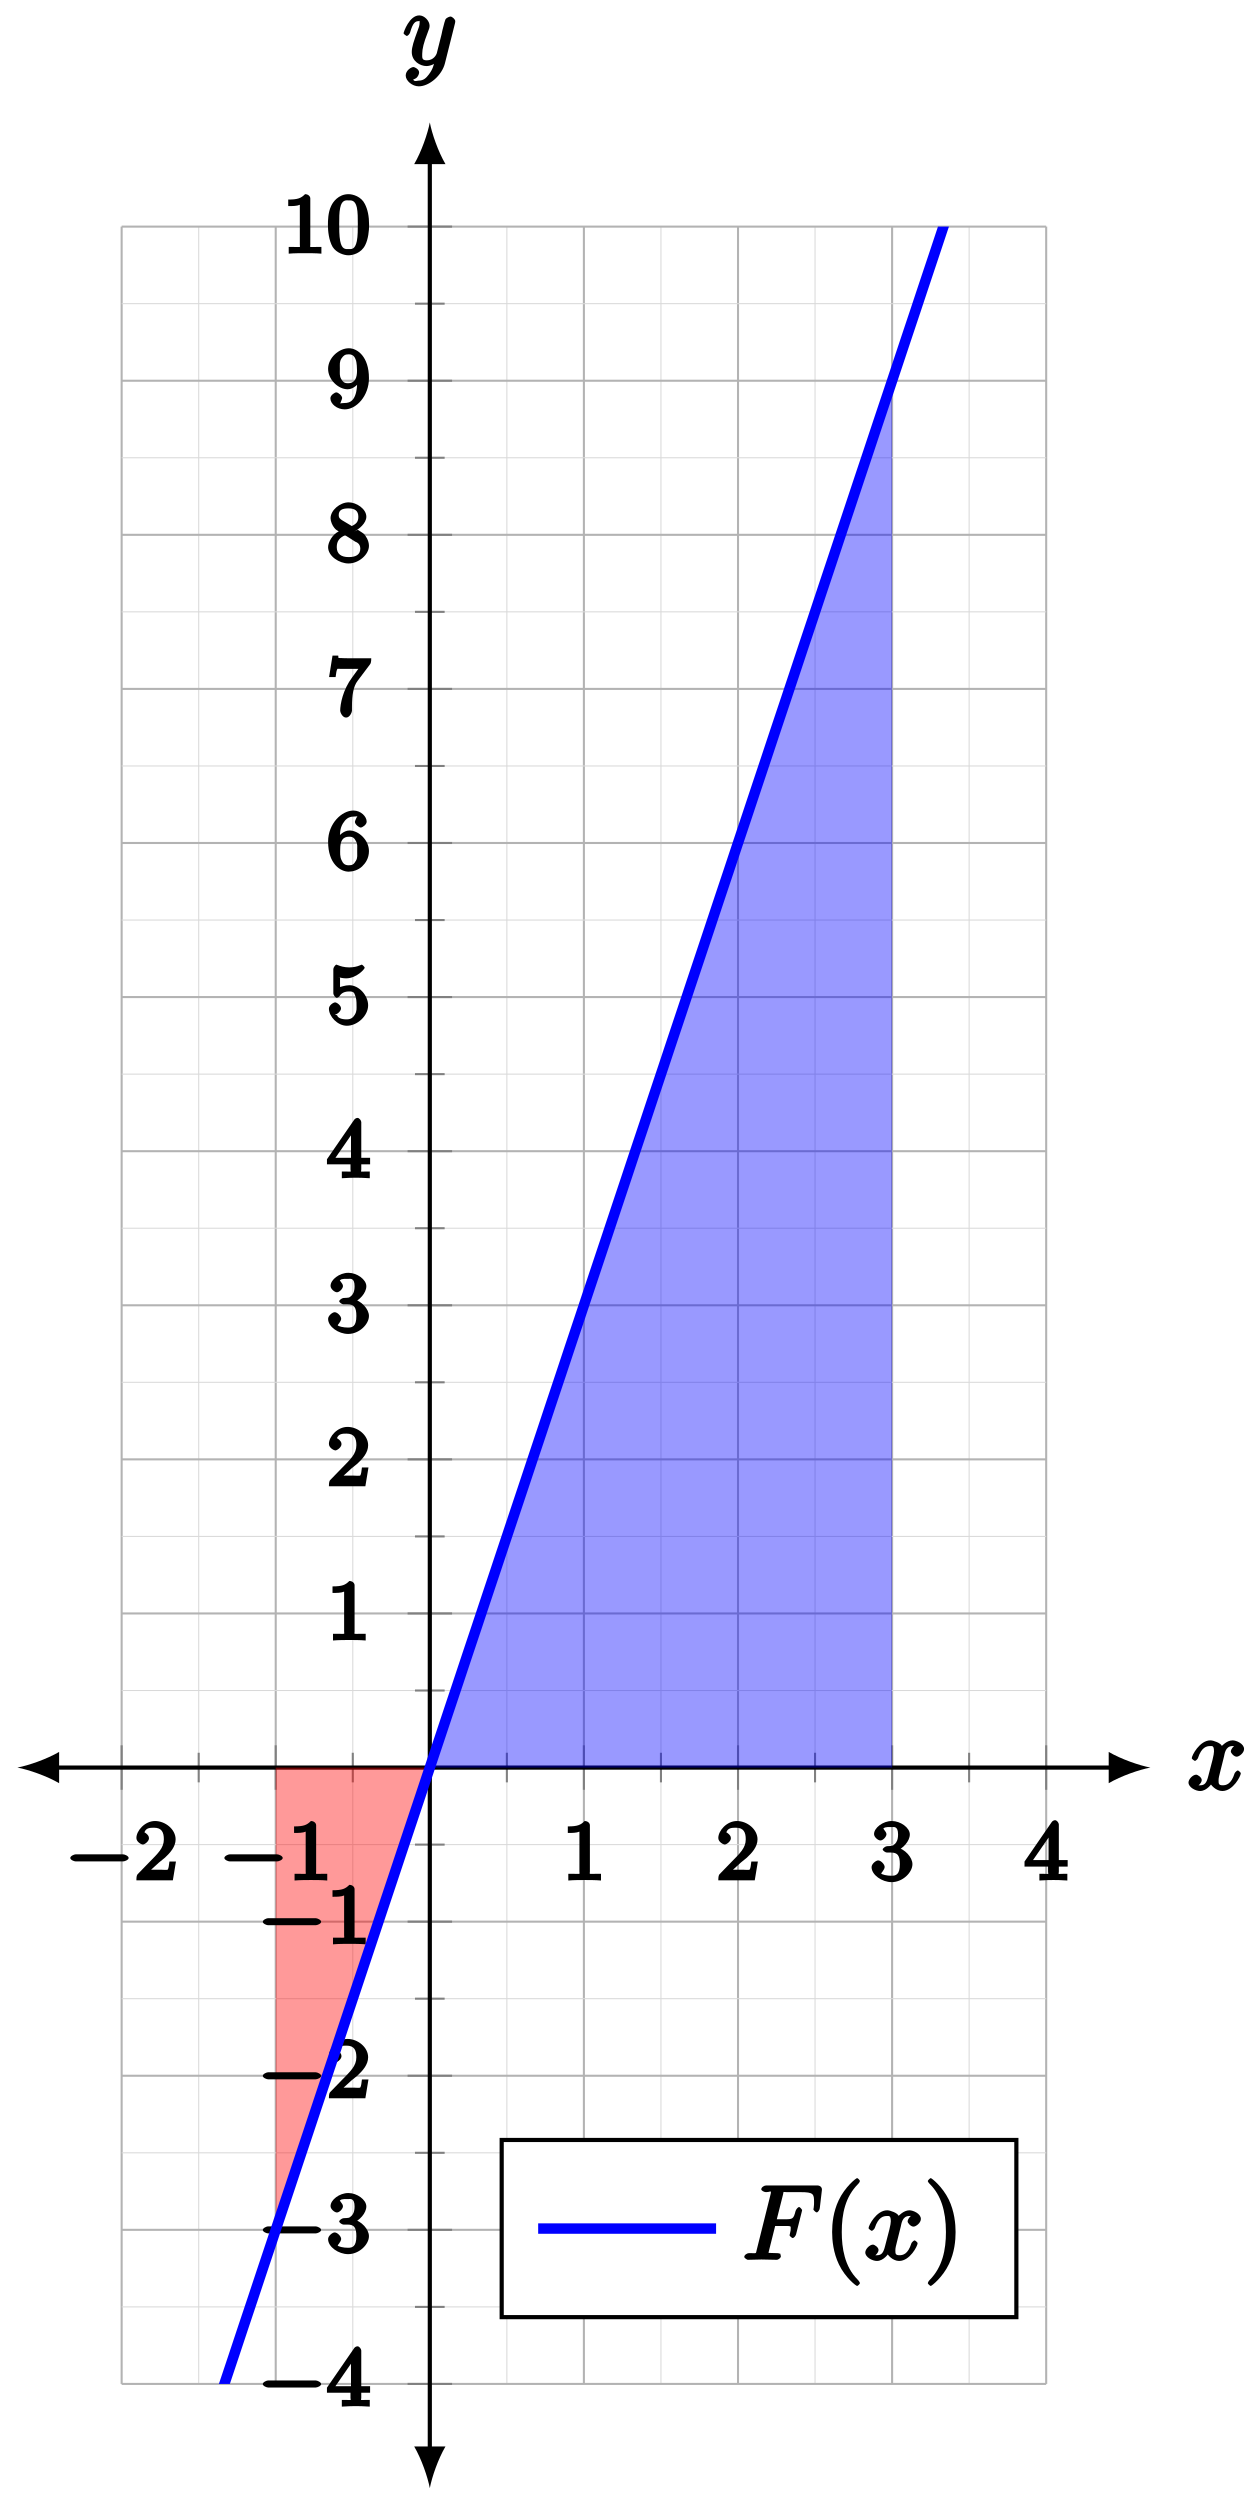
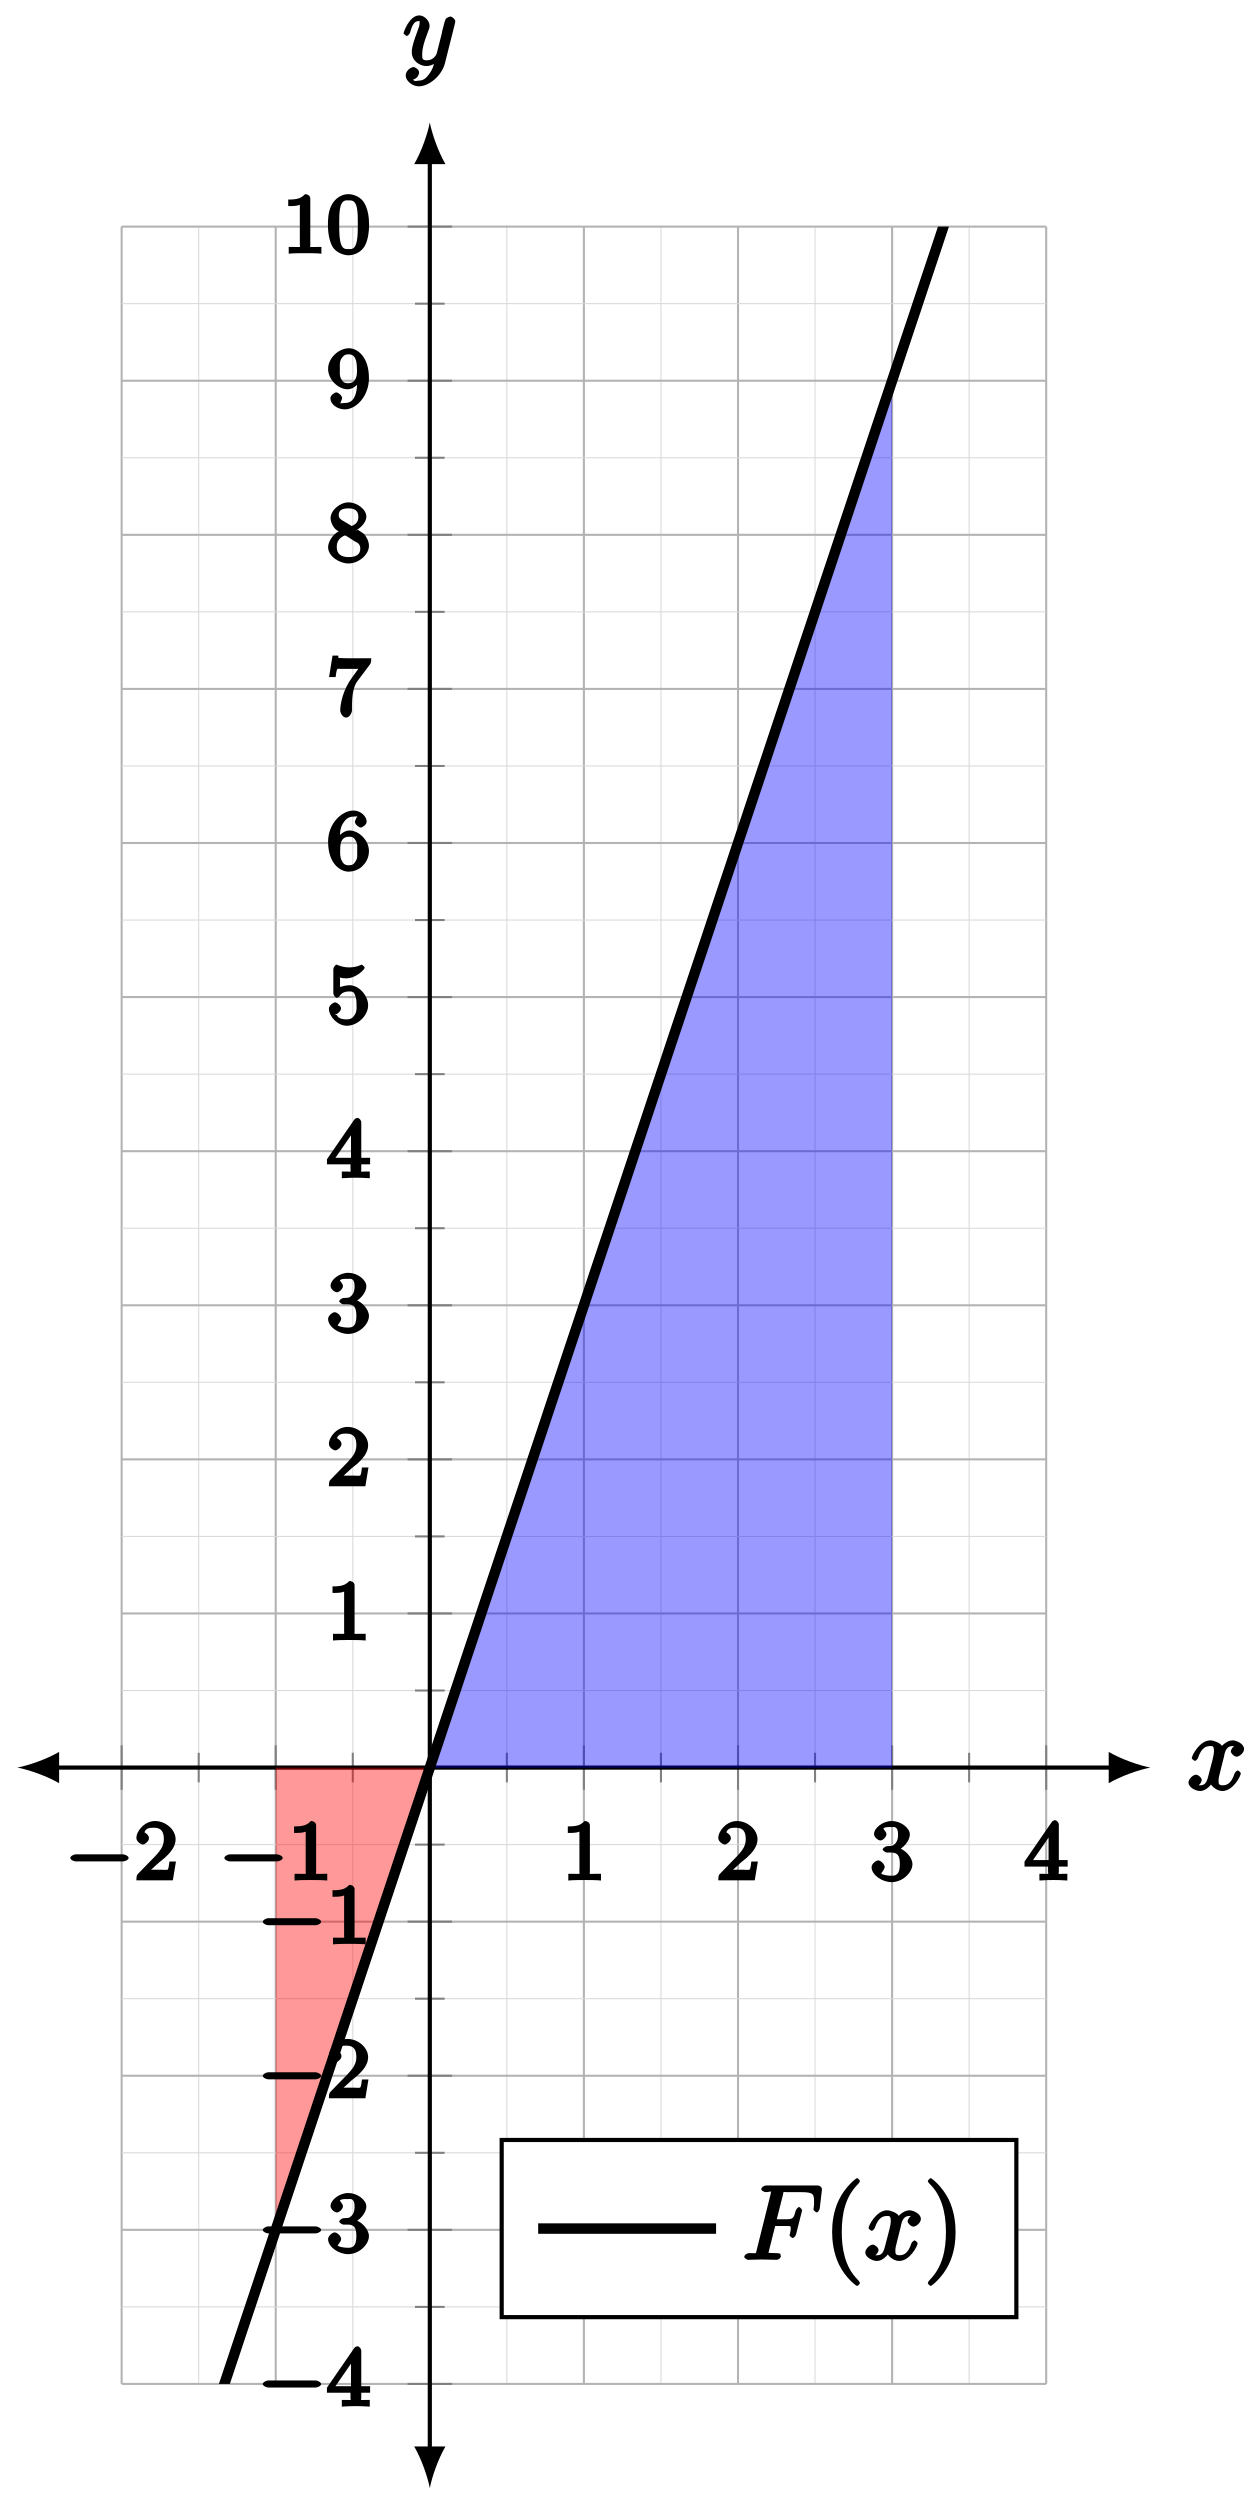
<svg xmlns="http://www.w3.org/2000/svg" xmlns:xlink="http://www.w3.org/1999/xlink" width="120pt" height="239pt" viewBox="0 0 120 239" version="1.1">
  <defs>
    <g>
      <symbol overflow="visible" id="glyph0-0">
        <path style="stroke:none;" d="" />
      </symbol>
      <symbol overflow="visible" id="glyph0-1">
        <path style="stroke:none;" d="M 5.562 -1.812 C 5.703 -1.812 6.078 -1.953 6.078 -2.141 C 6.078 -2.328 5.703 -2.484 5.562 -2.484 L 1 -2.484 C 0.875 -2.484 0.5 -2.328 0.5 -2.141 C 0.5 -1.953 0.875 -1.812 1 -1.812 Z M 5.562 -1.812 " />
      </symbol>
      <symbol overflow="visible" id="glyph1-0">
        <path style="stroke:none;" d="" />
      </symbol>
      <symbol overflow="visible" id="glyph1-1">
        <path style="stroke:none;" d="M 2.375 -1.688 C 2.5 -1.797 2.844 -2.062 2.969 -2.172 C 3.453 -2.625 3.984 -3.203 3.984 -3.922 C 3.984 -4.875 3 -5.672 2.016 -5.672 C 1.047 -5.672 0.234 -4.75 0.234 -4.047 C 0.234 -3.656 0.734 -3.422 0.844 -3.422 C 1.016 -3.422 1.438 -3.719 1.438 -4.031 C 1.438 -4.438 0.859 -4.625 1.016 -4.625 C 1.172 -5.016 1.531 -5.031 1.922 -5.031 C 2.656 -5.031 2.859 -4.594 2.859 -3.922 C 2.859 -3.094 2.328 -2.609 1.391 -1.656 L 0.375 -0.609 C 0.281 -0.531 0.234 -0.375 0.234 0 L 3.719 0 L 4.016 -1.797 L 3.391 -1.797 C 3.344 -1.453 3.328 -1.172 3.234 -1.031 C 3.188 -0.969 2.719 -1.016 2.594 -1.016 L 1.172 -1.016 L 1.297 -0.703 Z M 2.375 -1.688 " />
      </symbol>
      <symbol overflow="visible" id="glyph1-2">
        <path style="stroke:none;" d="M 2.688 -5.266 C 2.688 -5.469 2.484 -5.672 2.188 -5.672 C 1.812 -5.297 1.516 -5.156 0.578 -5.156 L 0.578 -4.531 C 0.984 -4.531 1.406 -4.531 1.688 -4.656 L 1.688 -0.844 C 1.688 -0.547 1.844 -0.625 1.094 -0.625 L 0.625 -0.625 L 0.625 0.016 C 1.141 -0.031 1.828 -0.031 2.188 -0.031 C 2.547 -0.031 3.234 -0.031 3.75 0.016 L 3.75 -0.625 L 3.281 -0.625 C 2.531 -0.625 2.688 -0.547 2.688 -0.844 Z M 2.688 -5.266 " />
      </symbol>
      <symbol overflow="visible" id="glyph1-3">
        <path style="stroke:none;" d="M 2.016 -2.656 C 2.641 -2.656 2.859 -2.375 2.859 -1.547 C 2.859 -0.547 2.484 -0.438 2.062 -0.438 C 1.625 -0.438 1.141 -0.547 1.078 -0.656 C 1.031 -0.656 1.406 -1.016 1.406 -1.281 C 1.406 -1.531 1.047 -1.906 0.781 -1.906 C 0.578 -1.906 0.156 -1.578 0.156 -1.266 C 0.156 -0.516 1.156 0.172 2.078 0.172 C 3.125 0.172 4.062 -0.75 4.062 -1.547 C 4.062 -2.203 3.344 -3 2.531 -3.172 L 2.531 -2.812 C 3.156 -3.031 3.812 -3.75 3.812 -4.391 C 3.812 -5.031 2.922 -5.672 2.094 -5.672 C 1.234 -5.672 0.391 -5.016 0.391 -4.422 C 0.391 -4.125 0.781 -3.812 1 -3.812 C 1.25 -3.812 1.578 -4.172 1.578 -4.406 C 1.578 -4.688 1.141 -4.984 1.328 -4.984 C 1.438 -5.125 1.922 -5.094 2.062 -5.094 C 2.266 -5.094 2.688 -5.219 2.688 -4.391 C 2.688 -3.828 2.516 -3.625 2.406 -3.5 C 2.156 -3.25 2.109 -3.297 1.625 -3.266 C 1.469 -3.25 1.219 -3.062 1.219 -2.953 C 1.219 -2.844 1.484 -2.656 1.625 -2.656 Z M 2.016 -2.656 " />
      </symbol>
      <symbol overflow="visible" id="glyph1-4">
        <path style="stroke:none;" d="M 3.328 -5.344 C 3.328 -5.5 3.141 -5.75 2.969 -5.75 C 2.875 -5.75 2.719 -5.688 2.641 -5.562 L 0.047 -1.797 L 0.047 -1.312 L 2.297 -1.312 L 2.297 -0.828 C 2.297 -0.531 2.469 -0.625 1.844 -0.625 L 1.469 -0.625 L 1.469 0.016 C 2.344 -0.031 2.359 -0.031 2.812 -0.031 C 3.266 -0.031 3.281 -0.031 4.141 0.016 L 4.141 -0.625 L 3.781 -0.625 C 3.156 -0.625 3.328 -0.531 3.328 -0.828 L 3.328 -1.312 L 4.172 -1.312 L 4.172 -1.938 L 3.328 -1.938 Z M 2.344 -4.688 L 2.344 -1.938 L 0.859 -1.938 L 2.672 -4.562 Z M 2.344 -4.688 " />
      </symbol>
      <symbol overflow="visible" id="glyph1-5">
        <path style="stroke:none;" d="M 1.109 -4.484 C 1.219 -4.453 1.531 -4.359 1.875 -4.359 C 2.875 -4.359 3.656 -5.25 3.656 -5.375 C 3.656 -5.453 3.422 -5.672 3.375 -5.672 C 3.359 -5.672 3.219 -5.609 3.172 -5.594 C 2.969 -5.5 2.594 -5.406 2.172 -5.406 C 1.703 -5.406 1.312 -5.531 1.125 -5.609 C 1.109 -5.609 0.969 -5.672 0.953 -5.672 C 0.859 -5.672 0.656 -5.391 0.656 -5.25 L 0.656 -2.922 C 0.656 -2.766 0.859 -2.5 0.984 -2.5 C 1.047 -2.5 1.188 -2.578 1.234 -2.641 C 1.328 -2.766 1.5 -3.109 2.188 -3.109 C 2.625 -3.109 2.656 -2.938 2.719 -2.781 C 2.859 -2.5 2.875 -2.125 2.875 -1.812 C 2.875 -1.516 2.922 -1.219 2.703 -0.875 C 2.547 -0.625 2.359 -0.438 1.938 -0.438 C 1.422 -0.438 1.094 -0.578 1.016 -0.828 C 0.75 -0.906 0.812 -0.906 0.812 -0.906 C 1.031 -0.906 1.391 -1.234 1.391 -1.484 C 1.391 -1.781 0.984 -2.062 0.828 -2.062 C 0.672 -2.062 0.234 -1.797 0.234 -1.453 C 0.234 -0.734 1.047 0.172 1.953 0.172 C 2.953 0.172 3.984 -0.781 3.984 -1.781 C 3.984 -2.703 3.125 -3.703 2.188 -3.703 C 1.797 -3.703 1.281 -3.516 1.297 -3.531 L 1.297 -4.422 Z M 1.109 -4.484 " />
      </symbol>
      <symbol overflow="visible" id="glyph1-6">
        <path style="stroke:none;" d="M 1.281 -2.828 C 1.281 -3.484 1.281 -3.938 1.562 -4.422 C 1.812 -4.828 2.094 -5.094 2.594 -5.094 C 2.75 -5.094 2.984 -5.125 2.969 -5.141 C 2.938 -5.141 2.719 -4.688 2.719 -4.594 C 2.719 -4.359 3.094 -4.047 3.281 -4.047 C 3.422 -4.047 3.844 -4.312 3.844 -4.609 C 3.844 -5.094 3.297 -5.672 2.578 -5.672 C 1.469 -5.672 0.156 -4.438 0.156 -2.703 C 0.156 -0.547 1.359 0.172 2.125 0.172 C 2.516 0.172 3.047 0.016 3.406 -0.328 C 3.734 -0.641 4.062 -1.109 4.062 -1.797 C 4.062 -2.844 3.078 -3.766 2.203 -3.766 C 1.625 -3.766 1.094 -3.219 0.906 -2.828 Z M 2.125 -0.438 C 1.703 -0.438 1.562 -0.672 1.453 -0.906 C 1.266 -1.266 1.312 -1.672 1.312 -1.969 C 1.312 -2.766 1.547 -3.172 2.172 -3.172 C 2.562 -3.172 2.672 -3.016 2.828 -2.734 C 2.984 -2.453 2.938 -2.219 2.938 -1.812 C 2.938 -1.406 2.984 -1.172 2.828 -0.891 C 2.625 -0.531 2.484 -0.438 2.125 -0.438 Z M 2.125 -0.438 " />
      </symbol>
      <symbol overflow="visible" id="glyph1-7">
        <path style="stroke:none;" d="M 4.156 -4.906 C 4.234 -5 4.281 -5.141 4.281 -5.5 L 2.078 -5.5 C 1.875 -5.5 1.641 -5.5 1.438 -5.516 C 1.016 -5.547 1.188 -5.438 1.125 -5.75 L 0.578 -5.75 L 0.25 -3.703 L 0.875 -3.703 C 0.922 -4.016 0.953 -4.438 1.078 -4.5 C 1.016 -4.484 1.625 -4.484 1.734 -4.484 L 3.047 -4.484 L 2.469 -3.688 C 1.562 -2.484 1.312 -1.094 1.312 -0.469 C 1.312 -0.375 1.5 0.172 1.875 0.172 C 2.25 0.172 2.438 -0.375 2.438 -0.469 L 2.438 -0.859 C 2.438 -2 2.578 -2.812 2.969 -3.328 Z M 4.156 -4.906 " />
      </symbol>
      <symbol overflow="visible" id="glyph1-8">
        <path style="stroke:none;" d="M 2.641 -2.875 C 3.094 -3.094 3.812 -3.672 3.812 -4.297 C 3.812 -5.047 2.859 -5.672 2.125 -5.672 C 1.281 -5.672 0.391 -4.906 0.391 -4.156 C 0.391 -3.859 0.562 -3.453 0.75 -3.234 C 0.891 -3.062 0.922 -3.047 1.172 -2.891 C 0.562 -2.609 0.156 -1.844 0.156 -1.391 C 0.156 -0.516 1.234 0.172 2.109 0.172 C 3.078 0.172 4.062 -0.672 4.062 -1.516 C 4.062 -2.031 3.734 -2.484 3.609 -2.625 C 3.469 -2.75 3.453 -2.75 3 -3.047 Z M 1.531 -3.938 C 1.312 -4.078 1.172 -4.172 1.172 -4.453 C 1.172 -4.953 1.531 -5.094 2.109 -5.094 C 2.719 -5.094 3.047 -4.859 3.047 -4.297 C 3.047 -3.828 2.875 -3.625 2.422 -3.406 Z M 1.672 -2.594 C 1.703 -2.578 2.609 -2.016 2.734 -1.922 C 2.875 -1.859 3.234 -1.734 3.234 -1.25 C 3.234 -0.641 2.766 -0.438 2.125 -0.438 C 1.406 -0.438 0.984 -0.734 0.984 -1.391 C 0.984 -1.984 1.25 -2.281 1.781 -2.531 Z M 1.672 -2.594 " />
      </symbol>
      <symbol overflow="visible" id="glyph1-9">
        <path style="stroke:none;" d="M 2.938 -2.531 C 2.938 -0.594 2.203 -0.438 1.734 -0.438 C 1.562 -0.438 1.281 -0.406 1.312 -0.375 C 1.297 -0.375 1.5 -0.828 1.5 -0.906 C 1.5 -1.141 1.125 -1.453 0.938 -1.453 C 0.797 -1.453 0.375 -1.188 0.375 -0.891 C 0.375 -0.344 1.016 0.172 1.75 0.172 C 2.844 0.172 4.062 -1.094 4.062 -2.812 C 4.062 -4.875 2.953 -5.672 2.141 -5.672 C 1.188 -5.672 0.156 -4.75 0.156 -3.703 C 0.156 -2.672 1.125 -1.75 2.031 -1.75 C 2.594 -1.75 3.109 -2.281 3.312 -2.688 L 2.938 -2.688 Z M 2.062 -2.328 C 1.688 -2.328 1.578 -2.453 1.406 -2.734 C 1.234 -3.031 1.281 -3.297 1.281 -3.703 C 1.281 -4.172 1.234 -4.375 1.438 -4.703 C 1.641 -4.984 1.766 -5.094 2.141 -5.094 C 2.672 -5.094 2.766 -4.625 2.797 -4.578 C 2.906 -4.312 2.922 -3.703 2.922 -3.531 C 2.922 -2.906 2.766 -2.328 2.062 -2.328 Z M 2.062 -2.328 " />
      </symbol>
      <symbol overflow="visible" id="glyph1-10">
        <path style="stroke:none;" d="M 4.078 -2.719 C 4.078 -3.578 3.938 -4.219 3.672 -4.734 C 3.328 -5.438 2.547 -5.672 2.109 -5.672 C 1.109 -5.672 0.609 -4.859 0.5 -4.641 L 0.438 -4.516 C 0.156 -3.922 0.141 -3.141 0.141 -2.719 C 0.141 -2.203 0.219 -1.266 0.594 -0.625 C 0.969 -0.047 1.688 0.172 2.109 0.172 C 2.5 0.172 3.312 -0.016 3.703 -0.797 C 4 -1.375 4.078 -2.203 4.078 -2.719 Z M 2.109 -0.422 C 1.844 -0.422 1.469 -0.359 1.312 -1.203 C 1.219 -1.656 1.219 -2.406 1.219 -2.828 C 1.219 -3.375 1.219 -3.922 1.312 -4.359 C 1.469 -5.172 1.906 -5.078 2.109 -5.078 C 2.375 -5.078 2.734 -5.125 2.906 -4.406 C 3 -3.953 3 -3.359 3 -2.828 C 3 -2.344 3 -1.641 2.906 -1.188 C 2.734 -0.344 2.375 -0.422 2.109 -0.422 Z M 2.109 -0.422 " />
      </symbol>
      <symbol overflow="visible" id="glyph2-0">
        <path style="stroke:none;" d="" />
      </symbol>
      <symbol overflow="visible" id="glyph2-1">
        <path style="stroke:none;" d="M 3.5 -3.172 C 3.562 -3.422 3.625 -4.188 4.312 -4.188 C 4.359 -4.188 4.469 -4.234 4.688 -4.109 L 4.812 -4.391 C 4.531 -4.344 4.156 -3.922 4.156 -3.672 C 4.156 -3.516 4.453 -3.172 4.719 -3.172 C 4.938 -3.172 5.422 -3.516 5.422 -3.906 C 5.422 -4.422 4.672 -4.734 4.328 -4.734 C 3.75 -4.734 3.266 -4.156 3.297 -4.203 C 3.203 -4.469 2.5 -4.734 2.203 -4.734 C 1.172 -4.734 0.422 -3.281 0.422 -3.031 C 0.422 -2.938 0.703 -2.766 0.719 -2.766 C 0.797 -2.766 1 -2.953 1.016 -3.047 C 1.359 -4.094 1.844 -4.188 2.188 -4.188 C 2.375 -4.188 2.547 -4.25 2.547 -3.672 C 2.547 -3.375 2.375 -2.703 2 -1.312 C 1.844 -0.688 1.672 -0.438 1.234 -0.438 C 1.172 -0.438 1.062 -0.391 0.859 -0.516 L 0.734 -0.234 C 0.984 -0.297 1.375 -0.656 1.375 -0.938 C 1.375 -1.203 0.984 -1.453 0.844 -1.453 C 0.531 -1.453 0.109 -1.031 0.109 -0.703 C 0.109 -0.25 0.781 0.109 1.219 0.109 C 1.891 0.109 2.359 -0.641 2.391 -0.703 L 2.094 -0.812 C 2.219 -0.438 2.75 0.109 3.344 0.109 C 4.375 0.109 5.109 -1.328 5.109 -1.578 C 5.109 -1.688 4.859 -1.859 4.828 -1.859 C 4.734 -1.859 4.531 -1.641 4.516 -1.578 C 4.188 -0.516 3.688 -0.438 3.375 -0.438 C 2.984 -0.438 2.984 -0.594 2.984 -0.922 C 2.984 -1.141 3.047 -1.359 3.156 -1.797 Z M 3.5 -3.172 " />
      </symbol>
      <symbol overflow="visible" id="glyph2-2">
        <path style="stroke:none;" d="M 5.016 -3.953 C 5.047 -4.094 5.047 -4.109 5.047 -4.188 C 5.047 -4.359 4.75 -4.625 4.594 -4.625 C 4.5 -4.625 4.203 -4.516 4.109 -4.344 C 4.047 -4.203 3.969 -3.891 3.922 -3.703 C 3.859 -3.453 3.781 -3.188 3.734 -2.906 L 3.281 -1.109 C 3.234 -0.969 2.984 -0.438 2.328 -0.438 C 1.828 -0.438 1.891 -0.703 1.891 -1.078 C 1.891 -1.531 2.047 -2.156 2.391 -3.031 C 2.547 -3.438 2.594 -3.547 2.594 -3.75 C 2.594 -4.203 2.109 -4.734 1.609 -4.734 C 0.656 -4.734 0.109 -3.125 0.109 -3.031 C 0.109 -2.938 0.391 -2.766 0.406 -2.766 C 0.516 -2.766 0.688 -2.953 0.734 -3.109 C 1 -4.047 1.234 -4.188 1.578 -4.188 C 1.656 -4.188 1.641 -4.344 1.641 -4.031 C 1.641 -3.781 1.547 -3.516 1.469 -3.328 C 1.078 -2.266 0.891 -1.703 0.891 -1.234 C 0.891 -0.344 1.703 0.109 2.297 0.109 C 2.688 0.109 3.141 -0.109 3.422 -0.391 L 3.125 -0.5 C 2.984 0.016 2.922 0.391 2.516 0.922 C 2.266 1.25 2.016 1.5 1.562 1.5 C 1.422 1.5 1.141 1.641 1.031 1.406 C 0.953 1.406 1.203 1.359 1.344 1.234 C 1.453 1.141 1.594 0.906 1.594 0.719 C 1.594 0.406 1.156 0.203 1.062 0.203 C 0.828 0.203 0.312 0.531 0.312 1.016 C 0.312 1.516 0.938 2.047 1.562 2.047 C 2.578 2.047 3.781 0.984 4.062 -0.156 Z M 5.016 -3.953 " />
      </symbol>
      <symbol overflow="visible" id="glyph2-3">
        <path style="stroke:none;" d="M 3.016 -3.234 L 3.984 -3.234 C 4.734 -3.234 4.641 -3.234 4.641 -2.953 C 4.641 -2.875 4.641 -2.766 4.562 -2.469 C 4.547 -2.406 4.531 -2.375 4.531 -2.359 C 4.531 -2.266 4.781 -2.078 4.828 -2.078 C 4.938 -2.078 5.109 -2.266 5.156 -2.438 L 5.703 -4.609 C 5.734 -4.719 5.734 -4.734 5.734 -4.766 C 5.734 -4.781 5.547 -5.047 5.438 -5.047 C 5.344 -5.047 5.156 -4.828 5.109 -4.672 C 4.906 -3.891 4.859 -3.875 4 -3.875 L 3.312 -3.875 L 3.906 -6.234 C 4 -6.594 3.844 -6.469 4.281 -6.469 L 5.594 -6.469 C 6.812 -6.469 6.875 -6.297 6.875 -5.531 C 6.875 -5.297 6.875 -5.266 6.844 -5 C 6.812 -4.859 6.812 -4.844 6.812 -4.812 C 6.812 -4.766 7.031 -4.531 7.125 -4.531 C 7.234 -4.531 7.406 -4.75 7.422 -4.938 L 7.625 -6.672 C 7.656 -6.938 7.438 -7.109 7.188 -7.109 L 2.297 -7.109 C 2.109 -7.109 1.828 -6.938 1.828 -6.734 C 1.828 -6.625 2.094 -6.469 2.281 -6.469 C 2.656 -6.469 2.75 -6.625 2.75 -6.453 C 2.75 -6.406 2.75 -6.391 2.703 -6.203 L 1.391 -0.938 C 1.281 -0.547 1.453 -0.641 0.656 -0.641 C 0.484 -0.641 0.203 -0.469 0.203 -0.281 C 0.203 -0.156 0.5 0 0.531 0 C 0.812 0 1.562 -0.031 1.844 -0.031 C 2.172 -0.031 3 0 3.328 0 C 3.422 0 3.703 -0.156 3.703 -0.344 C 3.703 -0.422 3.656 -0.453 3.656 -0.578 C 3.453 -0.641 3.422 -0.641 3.203 -0.641 C 2.984 -0.641 2.938 -0.641 2.688 -0.656 C 2.391 -0.688 2.531 -0.562 2.531 -0.688 C 2.531 -0.703 2.531 -0.766 2.578 -0.922 L 3.156 -3.234 Z M 3.016 -3.234 " />
      </symbol>
      <symbol overflow="visible" id="glyph3-0">
        <path style="stroke:none;" d="" />
      </symbol>
      <symbol overflow="visible" id="glyph3-1">
        <path style="stroke:none;" d="M 3.469 2.234 C 3.469 2.203 3.422 2.062 3.25 1.891 C 2 0.641 1.734 -1.125 1.734 -2.656 C 1.734 -4.391 2.062 -6.016 3.297 -7.25 C 3.422 -7.375 3.469 -7.5 3.469 -7.531 C 3.469 -7.609 3.266 -7.812 3.203 -7.812 C 3.094 -7.812 2.031 -6.953 1.438 -5.688 C 0.922 -4.594 0.812 -3.484 0.812 -2.656 C 0.812 -1.875 0.922 -0.672 1.469 0.453 C 2.062 1.688 3.094 2.5 3.203 2.5 C 3.266 2.5 3.469 2.297 3.469 2.234 Z M 3.469 2.234 " />
      </symbol>
      <symbol overflow="visible" id="glyph3-2">
        <path style="stroke:none;" d="M 3.047 -2.656 C 3.047 -3.422 2.938 -4.641 2.391 -5.766 C 1.797 -6.984 0.766 -7.812 0.672 -7.812 C 0.609 -7.812 0.391 -7.594 0.391 -7.531 C 0.391 -7.5 0.438 -7.375 0.625 -7.203 C 1.609 -6.203 2.125 -4.734 2.125 -2.656 C 2.125 -0.953 1.797 0.688 0.562 1.938 C 0.438 2.062 0.391 2.203 0.391 2.234 C 0.391 2.297 0.609 2.5 0.672 2.5 C 0.766 2.5 1.828 1.656 2.422 0.391 C 2.938 -0.703 3.047 -1.812 3.047 -2.656 Z M 3.047 -2.656 " />
      </symbol>
    </g>
    <clipPath id="clip1">
      <path d="M 11.629 21.664 L 100.016 21.664 L 100.016 227.902 L 11.629 227.902 Z M 11.629 21.664 " />
    </clipPath>
  </defs>
  <g id="surface1">
    <path style="fill:none;stroke-width:0.1;stroke-linecap:butt;stroke-linejoin:miter;stroke:rgb(84.999%,84.999%,84.999%);stroke-opacity:1;stroke-miterlimit:10;" d="M 7.367 0.001 L 7.367 206.229 M 22.097 0.001 L 22.097 206.229 M 36.827 0.001 L 36.827 206.229 M 51.557 0.001 L 51.557 206.229 M 66.287 0.001 L 66.287 206.229 M 81.017 0.001 L 81.017 206.229 " transform="matrix(1.00003,0,0,-1.00005,11.62875,227.9037)" />
    <path style="fill:none;stroke-width:0.199;stroke-linecap:butt;stroke-linejoin:miter;stroke:rgb(70%,70%,70%);stroke-opacity:1;stroke-miterlimit:10;" d="M 0 0.001 L 0 206.229 M 14.73 0.001 L 14.73 206.229 M 44.19 0.001 L 44.19 206.229 M 58.924 0.001 L 58.924 206.229 M 73.654 0.001 L 73.654 206.229 M 88.384 0.001 L 88.384 206.229 " transform="matrix(1.00003,0,0,-1.00005,11.62875,227.9037)" />
    <path style="fill:none;stroke-width:0.1;stroke-linecap:butt;stroke-linejoin:miter;stroke:rgb(84.999%,84.999%,84.999%);stroke-opacity:1;stroke-miterlimit:10;" d="M 0 7.364 L 88.384 7.364 M 0 22.094 L 88.384 22.094 M 0 36.828 L 88.384 36.828 M 0 51.557 L 88.384 51.557 M 0 66.287 L 88.384 66.287 M 0 81.017 L 88.384 81.017 M 0 95.751 L 88.384 95.751 M 0 110.48 L 88.384 110.48 M 0 125.21 L 88.384 125.21 M 0 139.94 L 88.384 139.94 M 0 154.669 L 88.384 154.669 M 0 169.403 L 88.384 169.403 M 0 184.133 L 88.384 184.133 M 0 198.863 L 88.384 198.863 " transform="matrix(1.00003,0,0,-1.00005,11.62875,227.9037)" />
    <path style="fill:none;stroke-width:0.199;stroke-linecap:butt;stroke-linejoin:miter;stroke:rgb(70%,70%,70%);stroke-opacity:1;stroke-miterlimit:10;" d="M 0 0.001 L 88.384 0.001 M 0 14.731 L 88.384 14.731 M 0 29.461 L 88.384 29.461 M 0 44.191 L 88.384 44.191 M 0 73.654 L 88.384 73.654 M 0 88.384 L 88.384 88.384 M 0 103.113 L 88.384 103.113 M 0 117.843 L 88.384 117.843 M 0 132.577 L 88.384 132.577 M 0 147.307 L 88.384 147.307 M 0 162.036 L 88.384 162.036 M 0 176.766 L 88.384 176.766 M 0 191.496 L 88.384 191.496 M 0 206.229 L 88.384 206.229 " transform="matrix(1.00003,0,0,-1.00005,11.62875,227.9037)" />
    <path style="fill:none;stroke-width:0.199;stroke-linecap:butt;stroke-linejoin:miter;stroke:rgb(50%,50%,50%);stroke-opacity:1;stroke-miterlimit:10;" d="M 7.367 57.506 L 7.367 60.338 M 22.097 57.506 L 22.097 60.338 M 36.827 57.506 L 36.827 60.338 M 51.557 57.506 L 51.557 60.338 M 66.287 57.506 L 66.287 60.338 M 81.017 57.506 L 81.017 60.338 " transform="matrix(1.00003,0,0,-1.00005,11.62875,227.9037)" />
    <path style="fill:none;stroke-width:0.199;stroke-linecap:butt;stroke-linejoin:miter;stroke:rgb(50%,50%,50%);stroke-opacity:1;stroke-miterlimit:10;" d="M 0 56.795 L 0 61.049 M 14.73 56.795 L 14.73 61.049 M 44.19 56.795 L 44.19 61.049 M 58.924 56.795 L 58.924 61.049 M 73.654 56.795 L 73.654 61.049 M 88.384 56.795 L 88.384 61.049 " transform="matrix(1.00003,0,0,-1.00005,11.62875,227.9037)" />
    <path style="fill:none;stroke-width:0.199;stroke-linecap:butt;stroke-linejoin:miter;stroke:rgb(50%,50%,50%);stroke-opacity:1;stroke-miterlimit:10;" d="M 28.042 7.364 L 30.878 7.364 M 28.042 22.094 L 30.878 22.094 M 28.042 36.828 L 30.878 36.828 M 28.042 51.557 L 30.878 51.557 M 28.042 66.287 L 30.878 66.287 M 28.042 81.017 L 30.878 81.017 M 28.042 95.751 L 30.878 95.751 M 28.042 110.48 L 30.878 110.48 M 28.042 125.21 L 30.878 125.21 M 28.042 139.94 L 30.878 139.94 M 28.042 154.669 L 30.878 154.669 M 28.042 169.403 L 30.878 169.403 M 28.042 184.133 L 30.878 184.133 M 28.042 198.863 L 30.878 198.863 " transform="matrix(1.00003,0,0,-1.00005,11.62875,227.9037)" />
    <path style="fill:none;stroke-width:0.199;stroke-linecap:butt;stroke-linejoin:miter;stroke:rgb(50%,50%,50%);stroke-opacity:1;stroke-miterlimit:10;" d="M 27.335 0.001 L 31.589 0.001 M 27.335 14.731 L 31.589 14.731 M 27.335 29.461 L 31.589 29.461 M 27.335 44.191 L 31.589 44.191 M 27.335 73.654 L 31.589 73.654 M 27.335 88.384 L 31.589 88.384 M 27.335 103.113 L 31.589 103.113 M 27.335 117.843 L 31.589 117.843 M 27.335 132.577 L 31.589 132.577 M 27.335 147.307 L 31.589 147.307 M 27.335 162.036 L 31.589 162.036 M 27.335 176.766 L 31.589 176.766 M 27.335 191.496 L 31.589 191.496 M 27.335 206.229 L 31.589 206.229 " transform="matrix(1.00003,0,0,-1.00005,11.62875,227.9037)" />
    <path style="fill:none;stroke-width:0.399;stroke-linecap:butt;stroke-linejoin:miter;stroke:rgb(0%,0%,0%);stroke-opacity:1;stroke-miterlimit:10;" d="M -6.375 58.92 L 94.759 58.92 " transform="matrix(1.00003,0,0,-1.00005,11.62875,227.9037)" />
    <path style=" stroke:none;fill-rule:nonzero;fill:rgb(0%,0%,0%);fill-opacity:1;" d="M 1.664 168.98 C 2.727 169.18 4.457 169.777 5.652 170.473 L 5.652 167.484 C 4.457 168.18 2.727 168.777 1.664 168.98 " />
    <path style=" stroke:none;fill-rule:nonzero;fill:rgb(0%,0%,0%);fill-opacity:1;" d="M 109.977 168.98 C 108.914 168.777 107.188 168.18 105.992 167.484 L 105.992 170.473 C 107.188 169.777 108.914 169.18 109.977 168.98 " />
    <path style="fill:none;stroke-width:0.399;stroke-linecap:butt;stroke-linejoin:miter;stroke:rgb(0%,0%,0%);stroke-opacity:1;stroke-miterlimit:10;" d="M 29.46 -6.377 L 29.46 212.604 " transform="matrix(1.00003,0,0,-1.00005,11.62875,227.9037)" />
    <path style=" stroke:none;fill-rule:nonzero;fill:rgb(0%,0%,0%);fill-opacity:1;" d="M 41.09 237.867 C 41.289 236.805 41.887 235.078 42.586 233.883 L 39.598 233.883 C 40.293 235.078 40.891 236.805 41.09 237.867 " />
    <path style=" stroke:none;fill-rule:nonzero;fill:rgb(0%,0%,0%);fill-opacity:1;" d="M 41.09 11.703 C 40.891 12.766 40.293 14.492 39.598 15.688 L 42.586 15.688 C 41.887 14.492 41.289 12.766 41.09 11.703 " />
-     <path style=" stroke:none;fill-rule:nonzero;fill:rgb(100%,0%,0%);fill-opacity:0.4;" d="M 26.359 213.172 L 26.805 211.836 L 27.699 209.156 L 28.59 206.477 L 29.484 203.801 L 30.375 201.121 L 31.27 198.441 L 32.164 195.766 L 33.055 193.086 L 33.949 190.406 L 34.84 187.73 L 35.734 185.051 L 36.625 182.371 L 37.52 179.695 L 38.41 177.016 L 39.305 174.336 L 40.199 171.66 L 41.09 168.977 L 41.09 168.98 L 26.359 168.98 Z M 26.359 213.172 " />
-     <path style=" stroke:none;fill-rule:nonzero;fill:rgb(0%,0%,100%);fill-opacity:0.4;" d="M 41.09 168.98 L 41.984 166.301 L 42.875 163.625 L 43.77 160.945 L 44.66 158.266 L 45.555 155.59 L 46.445 152.91 L 47.34 150.23 L 48.23 147.555 L 50.02 142.195 L 50.91 139.52 L 51.805 136.84 L 52.695 134.16 L 53.59 131.484 L 54.48 128.805 L 55.375 126.125 L 56.266 123.449 L 58.055 118.09 L 58.945 115.414 L 59.84 112.734 L 60.73 110.055 L 61.625 107.379 L 62.516 104.699 L 63.41 102.02 L 64.301 99.344 L 65.195 96.664 L 66.086 93.984 L 66.98 91.309 L 67.875 88.629 L 68.766 85.949 L 69.66 83.273 L 70.551 80.594 L 71.445 77.914 L 72.336 75.238 L 73.23 72.559 L 74.121 69.879 L 75.016 67.203 L 75.91 64.523 L 76.801 61.844 L 77.695 59.168 L 78.586 56.488 L 79.48 53.809 L 80.371 51.133 L 81.266 48.453 L 82.156 45.773 L 83.051 43.098 L 83.941 40.418 L 84.836 37.742 L 85.285 36.398 L 85.281 168.98 Z M 41.09 168.98 " />
+     <path style=" stroke:none;fill-rule:nonzero;fill:rgb(100%,0%,0%);fill-opacity:0.4;" d="M 26.359 213.164 C 26.52 212.688 26.684 212.207 26.805 211.836 C 27.055 211.09 27.449 209.898 27.699 209.156 C 27.945 208.414 28.344 207.219 28.59 206.477 C 28.84 205.734 29.238 204.543 29.484 203.801 C 29.73 203.055 30.129 201.863 30.375 201.121 C 30.625 200.379 31.023 199.184 31.27 198.441 C 31.516 197.699 31.914 196.508 32.164 195.766 C 32.41 195.02 32.809 193.828 33.055 193.086 C 33.305 192.344 33.699 191.152 33.949 190.406 C 34.195 189.664 34.594 188.473 34.84 187.73 C 35.09 186.984 35.484 185.793 35.734 185.051 C 35.98 184.309 36.379 183.117 36.625 182.371 C 36.875 181.629 37.27 180.438 37.52 179.695 C 37.766 178.949 38.164 177.758 38.41 177.016 C 38.66 176.273 39.059 175.082 39.305 174.336 C 39.551 173.594 39.949 172.402 40.199 171.66 C 40.445 170.914 40.844 169.723 41.09 168.98 L 26.359 168.98 Z M 26.359 213.164 " />
+     <path style=" stroke:none;fill-rule:nonzero;fill:rgb(0%,0%,100%);fill-opacity:0.4;" d="M 41.09 168.965 C 41.34 168.234 41.734 167.043 41.984 166.301 C 42.23 165.559 42.629 164.367 42.875 163.625 C 43.125 162.879 43.52 161.688 43.77 160.945 C 44.016 160.203 44.414 159.012 44.66 158.266 C 44.91 157.523 45.305 156.332 45.555 155.59 C 45.801 154.844 46.199 153.652 46.445 152.91 C 46.695 152.168 47.094 150.977 47.34 150.23 C 47.586 149.488 47.984 148.297 48.23 147.555 C 48.48 146.809 48.879 145.617 49.125 144.875 C 49.371 144.133 49.77 142.941 50.02 142.195 C 50.266 141.453 50.664 140.262 50.91 139.52 C 51.16 138.773 51.555 137.582 51.805 136.84 C 52.051 136.098 52.449 134.906 52.695 134.16 C 52.945 133.418 53.34 132.227 53.59 131.484 C 53.836 130.738 54.234 129.547 54.48 128.805 C 54.73 128.062 55.125 126.871 55.375 126.125 C 55.621 125.383 56.02 124.191 56.266 123.449 C 56.516 122.703 56.914 121.512 57.16 120.77 C 57.406 120.027 57.805 118.836 58.055 118.09 C 58.301 117.348 58.699 116.156 58.945 115.414 C 59.195 114.668 59.59 113.477 59.84 112.734 C 60.086 111.992 60.484 110.801 60.73 110.055 C 60.98 109.312 61.375 108.121 61.625 107.379 C 61.871 106.633 62.27 105.441 62.516 104.699 C 62.766 103.957 63.16 102.766 63.41 102.02 C 63.656 101.277 64.055 100.086 64.301 99.344 C 64.551 98.598 64.949 97.406 65.195 96.664 C 65.441 95.922 65.84 94.73 66.086 93.984 C 66.336 93.242 66.734 92.051 66.98 91.309 C 67.227 90.562 67.625 89.371 67.875 88.629 C 68.121 87.887 68.52 86.695 68.766 85.949 C 69.016 85.207 69.41 84.016 69.66 83.273 C 69.906 82.527 70.305 81.336 70.551 80.594 C 70.801 79.852 71.195 78.66 71.445 77.914 C 71.691 77.172 72.09 75.98 72.336 75.238 C 72.586 74.496 72.98 73.301 73.23 72.559 C 73.477 71.816 73.875 70.625 74.121 69.879 C 74.371 69.137 74.77 67.945 75.016 67.203 C 75.262 66.461 75.66 65.266 75.91 64.523 C 76.156 63.781 76.555 62.59 76.801 61.844 C 77.047 61.102 77.445 59.91 77.695 59.168 C 77.941 58.426 78.34 57.23 78.586 56.488 C 78.836 55.746 79.23 54.555 79.48 53.809 C 79.727 53.066 80.125 51.875 80.371 51.133 C 80.621 50.391 81.016 49.195 81.266 48.453 C 81.512 47.711 81.91 46.52 82.156 45.773 C 82.406 45.031 82.801 43.84 83.051 43.098 C 83.297 42.355 83.695 41.16 83.941 40.418 C 84.191 39.676 84.59 38.484 84.836 37.742 C 84.961 37.367 85.121 36.883 85.285 36.398 L 85.281 168.98 L 41.09 168.98 Z M 41.09 168.965 " />
    <g style="fill:rgb(0%,0%,0%);fill-opacity:1;">
      <use xlink:href="#glyph0-1" x="6.219" y="179.761" />
    </g>
    <g style="fill:rgb(0%,0%,0%);fill-opacity:1;">
      <use xlink:href="#glyph1-1" x="12.805" y="179.761" />
    </g>
    <g style="fill:rgb(0%,0%,0%);fill-opacity:1;">
      <use xlink:href="#glyph0-1" x="20.949" y="179.761" />
    </g>
    <g style="fill:rgb(0%,0%,0%);fill-opacity:1;">
      <use xlink:href="#glyph1-2" x="27.535" y="179.761" />
    </g>
    <g style="fill:rgb(0%,0%,0%);fill-opacity:1;">
      <use xlink:href="#glyph1-2" x="53.705" y="179.761" />
    </g>
    <g style="fill:rgb(0%,0%,0%);fill-opacity:1;">
      <use xlink:href="#glyph1-1" x="68.435" y="179.761" />
    </g>
    <g style="fill:rgb(0%,0%,0%);fill-opacity:1;">
      <use xlink:href="#glyph1-3" x="83.167" y="179.761" />
    </g>
    <g style="fill:rgb(0%,0%,0%);fill-opacity:1;">
      <use xlink:href="#glyph1-4" x="97.897" y="179.761" />
    </g>
    <g style="fill:rgb(0%,0%,0%);fill-opacity:1;">
      <use xlink:href="#glyph0-1" x="24.623" y="230.057" />
    </g>
    <g style="fill:rgb(0%,0%,0%);fill-opacity:1;">
      <use xlink:href="#glyph1-4" x="31.209" y="230.057" />
    </g>
    <g style="fill:rgb(0%,0%,0%);fill-opacity:1;">
      <use xlink:href="#glyph0-1" x="24.623" y="215.325" />
    </g>
    <g style="fill:rgb(0%,0%,0%);fill-opacity:1;">
      <use xlink:href="#glyph1-3" x="31.209" y="215.325" />
    </g>
    <g style="fill:rgb(0%,0%,0%);fill-opacity:1;">
      <use xlink:href="#glyph0-1" x="24.623" y="200.594" />
    </g>
    <g style="fill:rgb(0%,0%,0%);fill-opacity:1;">
      <use xlink:href="#glyph1-1" x="31.209" y="200.594" />
    </g>
    <g style="fill:rgb(0%,0%,0%);fill-opacity:1;">
      <use xlink:href="#glyph0-1" x="24.623" y="185.863" />
    </g>
    <g style="fill:rgb(0%,0%,0%);fill-opacity:1;">
      <use xlink:href="#glyph1-2" x="31.209" y="185.863" />
    </g>
    <g style="fill:rgb(0%,0%,0%);fill-opacity:1;">
      <use xlink:href="#glyph1-2" x="31.21" y="156.815" />
    </g>
    <g style="fill:rgb(0%,0%,0%);fill-opacity:1;">
      <use xlink:href="#glyph1-1" x="31.21" y="142.084" />
    </g>
    <g style="fill:rgb(0%,0%,0%);fill-opacity:1;">
      <use xlink:href="#glyph1-3" x="31.21" y="127.353" />
    </g>
    <g style="fill:rgb(0%,0%,0%);fill-opacity:1;">
      <use xlink:href="#glyph1-4" x="31.21" y="112.622" />
    </g>
    <g style="fill:rgb(0%,0%,0%);fill-opacity:1;">
      <use xlink:href="#glyph1-5" x="31.21" y="97.89" />
    </g>
    <g style="fill:rgb(0%,0%,0%);fill-opacity:1;">
      <use xlink:href="#glyph1-6" x="31.21" y="83.16" />
    </g>
    <g style="fill:rgb(0%,0%,0%);fill-opacity:1;">
      <use xlink:href="#glyph1-7" x="31.21" y="68.428" />
    </g>
    <g style="fill:rgb(0%,0%,0%);fill-opacity:1;">
      <use xlink:href="#glyph1-8" x="31.21" y="53.696" />
    </g>
    <g style="fill:rgb(0%,0%,0%);fill-opacity:1;">
      <use xlink:href="#glyph1-9" x="31.21" y="38.965" />
    </g>
    <g style="fill:rgb(0%,0%,0%);fill-opacity:1;">
      <use xlink:href="#glyph1-2" x="26.976" y="24.234" />
      <use xlink:href="#glyph1-10" x="31.208" y="24.234" />
    </g>
    <g clip-path="url(#clip1)" clip-rule="nonzero">
-       <path style="fill:none;stroke-width:0.996;stroke-linecap:butt;stroke-linejoin:miter;stroke:rgb(0%,0%,100%);stroke-opacity:1;stroke-miterlimit:10;" d="M 0 -29.462 L 0.895 -26.782 L 1.785 -24.103 L 2.68 -21.427 L 3.57 -18.748 L 4.465 -16.068 L 5.355 -13.392 L 6.25 -10.713 L 7.141 -8.033 L 8.035 -5.358 L 8.926 -2.678 L 9.82 -0.003 L 10.715 2.677 L 11.605 5.357 L 12.5 8.032 L 13.39 10.712 L 14.285 13.391 L 15.175 16.067 L 16.07 18.747 L 16.961 21.426 L 17.855 24.102 L 18.746 26.781 L 19.64 29.461 L 20.535 32.137 L 21.425 34.816 L 22.32 37.496 L 23.21 40.171 L 24.105 42.851 L 24.996 45.53 L 25.89 48.206 L 26.781 50.886 L 27.675 53.565 L 28.57 56.241 L 29.46 58.92 L 30.355 61.6 L 31.245 64.276 L 32.14 66.955 L 33.03 69.635 L 33.925 72.31 L 34.816 74.99 L 35.71 77.669 L 36.601 80.345 L 38.39 85.704 L 39.28 88.38 L 40.175 91.059 L 41.065 93.739 L 41.96 96.415 L 42.85 99.094 L 43.745 101.774 L 44.636 104.449 L 46.425 109.808 L 47.315 112.484 L 48.21 115.164 L 49.1 117.843 L 49.995 120.519 L 50.885 123.198 L 51.78 125.878 L 52.67 128.554 L 53.565 131.233 L 54.456 133.913 L 55.35 136.588 L 56.245 139.268 L 57.135 141.947 L 58.03 144.623 L 58.92 147.303 L 59.815 149.982 L 60.705 152.658 L 61.6 155.337 L 62.49 158.017 L 63.385 160.693 L 64.279 163.372 L 65.17 166.052 L 66.065 168.727 L 66.955 171.407 L 67.85 174.086 L 68.74 176.762 L 69.635 179.442 L 70.525 182.121 L 71.42 184.797 L 72.31 187.476 L 73.205 190.152 L 74.099 192.832 L 74.99 195.511 L 75.885 198.187 L 76.775 200.866 L 77.67 203.546 L 78.56 206.222 L 79.455 208.901 L 80.345 211.581 L 81.24 214.256 L 82.134 216.936 L 83.025 219.615 L 83.92 222.291 L 84.81 224.971 L 85.705 227.65 L 86.595 230.326 L 87.49 233.005 L 88.38 235.685 " transform="matrix(1.00003,0,0,-1.00005,11.62875,227.9037)" />
+       <path style="fill:none;stroke-width:0.996;stroke-linecap:butt;stroke-linejoin:miter;stroke:rgb(0%,0%,0%);stroke-opacity:1;stroke-miterlimit:10;" d="M 0 -29.462 C 0 -29.462 0.645 -27.525 0.895 -26.782 C 1.141 -26.04 1.539 -24.849 1.785 -24.103 C 2.031 -23.361 2.43 -22.169 2.68 -21.427 C 2.926 -20.685 3.324 -19.49 3.57 -18.748 C 3.82 -18.006 4.215 -16.814 4.465 -16.068 C 4.711 -15.326 5.109 -14.135 5.355 -13.392 C 5.605 -12.65 6 -11.455 6.25 -10.713 C 6.496 -9.971 6.894 -8.779 7.141 -8.033 C 7.391 -7.291 7.785 -6.1 8.035 -5.358 C 8.281 -4.616 8.68 -3.42 8.926 -2.678 C 9.176 -1.936 9.574 -0.745 9.82 -0.003 C 10.066 0.744 10.465 1.935 10.715 2.677 C 10.961 3.419 11.359 4.614 11.605 5.357 C 11.855 6.099 12.25 7.29 12.5 8.032 C 12.746 8.778 13.144 9.97 13.39 10.712 C 13.64 11.454 14.035 12.649 14.285 13.391 C 14.531 14.134 14.929 15.325 15.175 16.067 C 15.425 16.813 15.82 18.004 16.07 18.747 C 16.316 19.489 16.715 20.684 16.961 21.426 C 17.211 22.168 17.609 23.36 17.855 24.102 C 18.101 24.848 18.5 26.039 18.746 26.781 C 18.996 27.523 19.394 28.719 19.64 29.461 C 19.886 30.203 20.285 31.394 20.535 32.137 C 20.781 32.883 21.179 34.074 21.425 34.816 C 21.675 35.558 22.07 36.75 22.32 37.496 C 22.566 38.238 22.964 39.429 23.21 40.171 C 23.46 40.917 23.855 42.109 24.105 42.851 C 24.351 43.593 24.749 44.784 24.996 45.53 C 25.245 46.273 25.64 47.464 25.89 48.206 C 26.136 48.952 26.535 50.143 26.781 50.886 C 27.031 51.628 27.429 52.819 27.675 53.565 C 27.921 54.307 28.32 55.499 28.57 56.241 C 28.816 56.987 29.214 58.178 29.46 58.92 C 29.71 59.662 30.105 60.854 30.355 61.6 C 30.601 62.342 30.999 63.533 31.245 64.276 C 31.495 65.022 31.89 66.213 32.14 66.955 C 32.386 67.697 32.784 68.889 33.03 69.635 C 33.28 70.377 33.675 71.568 33.925 72.31 C 34.171 73.056 34.569 74.248 34.816 74.99 C 35.066 75.732 35.464 76.923 35.71 77.669 C 35.956 78.412 36.355 79.603 36.601 80.345 C 36.851 81.091 37.249 82.282 37.495 83.025 C 37.741 83.767 38.14 84.958 38.39 85.704 C 38.636 86.446 39.034 87.638 39.28 88.38 C 39.53 89.126 39.925 90.317 40.175 91.059 C 40.421 91.801 40.819 92.993 41.065 93.739 C 41.315 94.481 41.71 95.672 41.96 96.415 C 42.206 97.161 42.604 98.352 42.85 99.094 C 43.1 99.836 43.495 101.028 43.745 101.774 C 43.991 102.516 44.389 103.707 44.636 104.449 C 44.886 105.195 45.284 106.387 45.53 107.129 C 45.776 107.871 46.175 109.062 46.425 109.808 C 46.671 110.551 47.069 111.742 47.315 112.484 C 47.565 113.23 47.96 114.421 48.21 115.164 C 48.456 115.906 48.854 117.097 49.1 117.843 C 49.35 118.585 49.745 119.777 49.995 120.519 C 50.241 121.265 50.639 122.456 50.885 123.198 C 51.135 123.941 51.53 125.132 51.78 125.878 C 52.026 126.62 52.424 127.811 52.67 128.554 C 52.92 129.3 53.319 130.491 53.565 131.233 C 53.811 131.975 54.209 133.167 54.456 133.913 C 54.706 134.655 55.104 135.846 55.35 136.588 C 55.596 137.334 55.995 138.526 56.245 139.268 C 56.491 140.01 56.889 141.201 57.135 141.947 C 57.385 142.69 57.78 143.881 58.03 144.623 C 58.276 145.369 58.674 146.56 58.92 147.303 C 59.17 148.045 59.565 149.236 59.815 149.982 C 60.061 150.724 60.459 151.916 60.705 152.658 C 60.955 153.4 61.35 154.595 61.6 155.337 C 61.846 156.08 62.244 157.271 62.49 158.017 C 62.74 158.759 63.139 159.95 63.385 160.693 C 63.631 161.435 64.029 162.63 64.279 163.372 C 64.526 164.114 64.924 165.306 65.17 166.052 C 65.416 166.794 65.815 167.985 66.065 168.727 C 66.311 169.469 66.709 170.665 66.955 171.407 C 67.205 172.149 67.6 173.34 67.85 174.086 C 68.096 174.829 68.494 176.02 68.74 176.762 C 68.99 177.504 69.385 178.699 69.635 179.442 C 69.881 180.184 70.279 181.375 70.525 182.121 C 70.775 182.863 71.17 184.055 71.42 184.797 C 71.666 185.539 72.064 186.734 72.31 187.476 C 72.56 188.219 72.959 189.41 73.205 190.152 C 73.451 190.898 73.85 192.089 74.099 192.832 C 74.346 193.574 74.744 194.769 74.99 195.511 C 75.24 196.253 75.635 197.445 75.885 198.187 C 76.131 198.933 76.529 200.124 76.775 200.866 C 77.025 201.609 77.42 202.804 77.67 203.546 C 77.916 204.288 78.314 205.479 78.56 206.222 C 78.81 206.968 79.205 208.159 79.455 208.901 C 79.701 209.643 80.099 210.839 80.345 211.581 C 80.595 212.323 80.994 213.514 81.24 214.256 C 81.486 215.002 81.884 216.194 82.134 216.936 C 82.38 217.678 82.779 218.873 83.025 219.615 C 83.271 220.358 83.67 221.549 83.92 222.291 C 84.166 223.037 84.564 224.228 84.81 224.971 C 85.06 225.713 85.455 226.908 85.705 227.65 C 85.951 228.392 86.349 229.584 86.595 230.326 C 86.845 231.072 87.24 232.263 87.49 233.005 C 87.736 233.748 88.38 235.685 88.38 235.685 " transform="matrix(1.00003,0,0,-1.00005,11.62875,227.9037)" />
    </g>
    <g style="fill:rgb(0%,0%,0%);fill-opacity:1;">
      <use xlink:href="#glyph2-1" x="113.511" y="171.112" />
    </g>
    <g style="fill:rgb(0%,0%,0%);fill-opacity:1;">
      <use xlink:href="#glyph2-2" x="38.474" y="6.206" />
    </g>
    <path style="fill-rule:nonzero;fill:rgb(100%,100%,100%);fill-opacity:1;stroke-width:0.399;stroke-linecap:butt;stroke-linejoin:miter;stroke:rgb(0%,0%,0%);stroke-opacity:1;stroke-miterlimit:10;" d="M 36.331 6.384 L 85.533 6.384 L 85.533 23.321 L 36.331 23.321 Z M 36.331 6.384 " transform="matrix(1.00003,0,0,-1.00005,11.62875,227.9037)" />
-     <path style="fill:none;stroke-width:0.996;stroke-linecap:butt;stroke-linejoin:miter;stroke:rgb(0%,0%,100%);stroke-opacity:1;stroke-miterlimit:10;" d="M 0 -0.002 L 17.008 -0.002 " transform="matrix(1.00003,0,0,-1.00005,51.44894,213.049)" />
+     <path style="fill:none;stroke-width:0.996;stroke-linecap:butt;stroke-linejoin:miter;stroke:rgb(0%,0%,0%);stroke-opacity:1;stroke-miterlimit:10;" d="M 0 -0.002 C 0 -0.002 6.145 -0.002 8.504 -0.002 C 10.863 -0.002 17.008 -0.002 17.008 -0.002 " transform="matrix(1.00003,0,0,-1.00005,51.44894,213.049)" />
    <g style="fill:rgb(0%,0%,0%);fill-opacity:1;">
      <use xlink:href="#glyph2-3" x="70.949" y="216.038" />
    </g>
    <g style="fill:rgb(0%,0%,0%);fill-opacity:1;">
      <use xlink:href="#glyph3-1" x="78.739" y="216.038" />
    </g>
    <g style="fill:rgb(0%,0%,0%);fill-opacity:1;">
      <use xlink:href="#glyph2-1" x="82.613" y="216.038" />
    </g>
    <g style="fill:rgb(0%,0%,0%);fill-opacity:1;">
      <use xlink:href="#glyph3-2" x="88.307" y="216.038" />
    </g>
  </g>
</svg>
